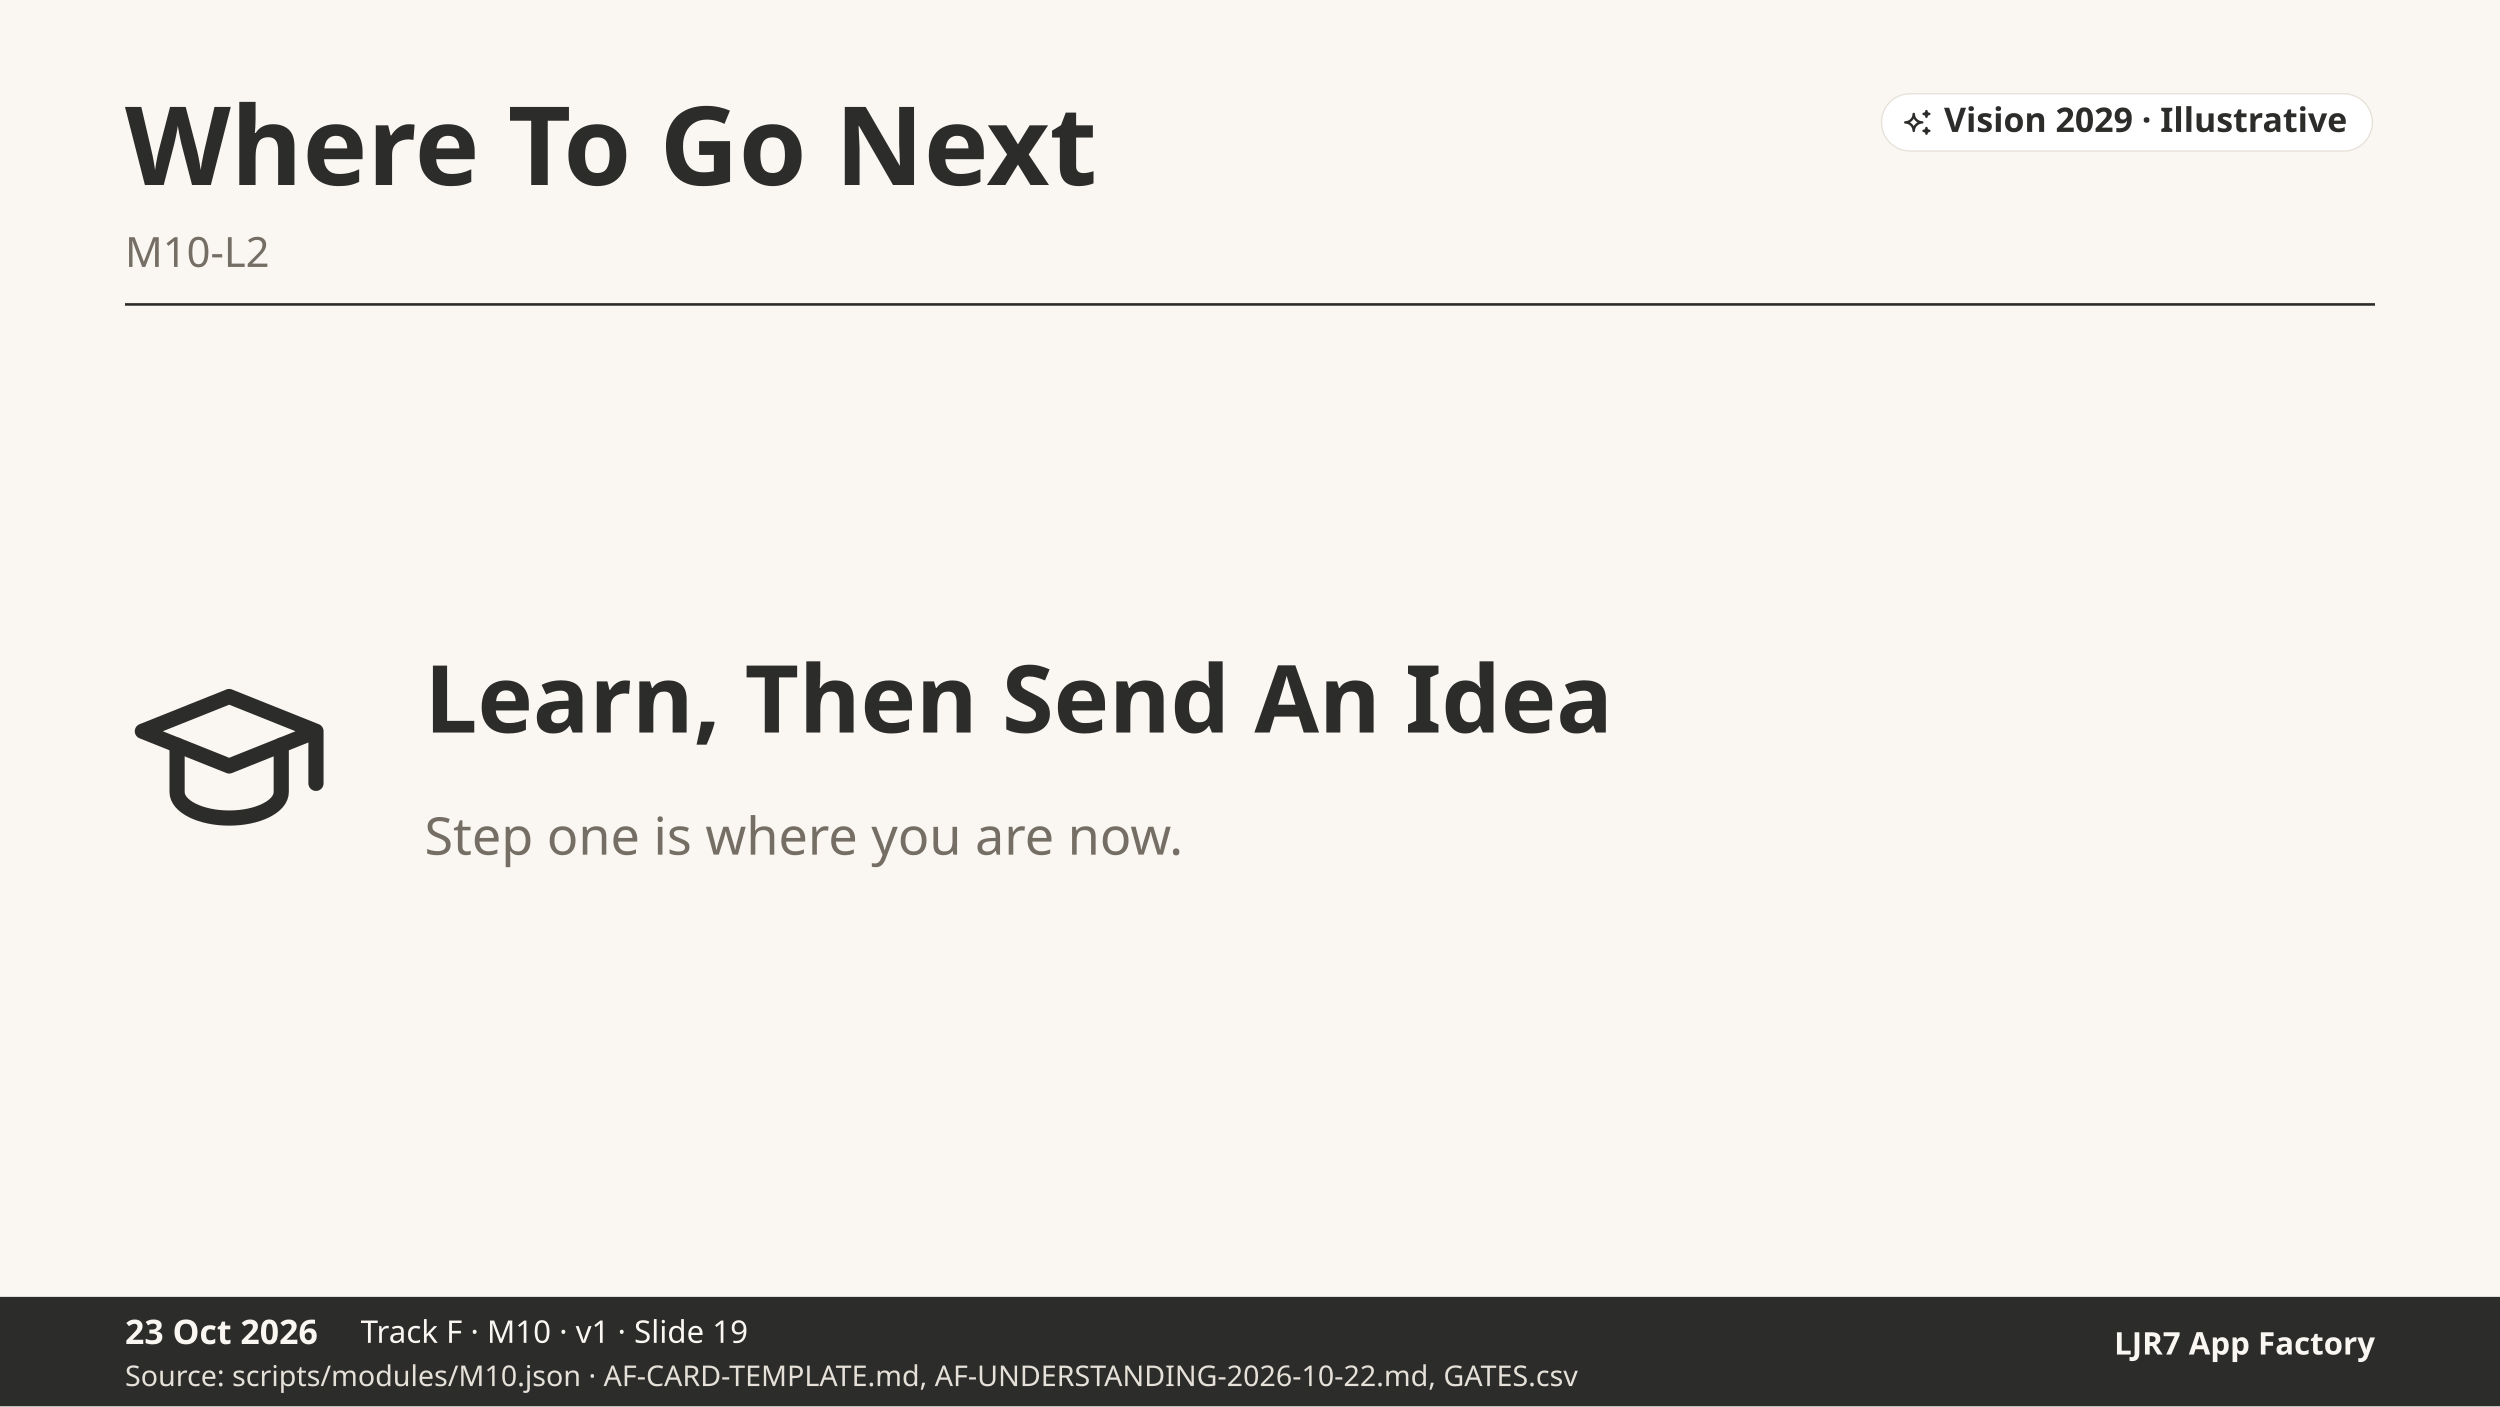
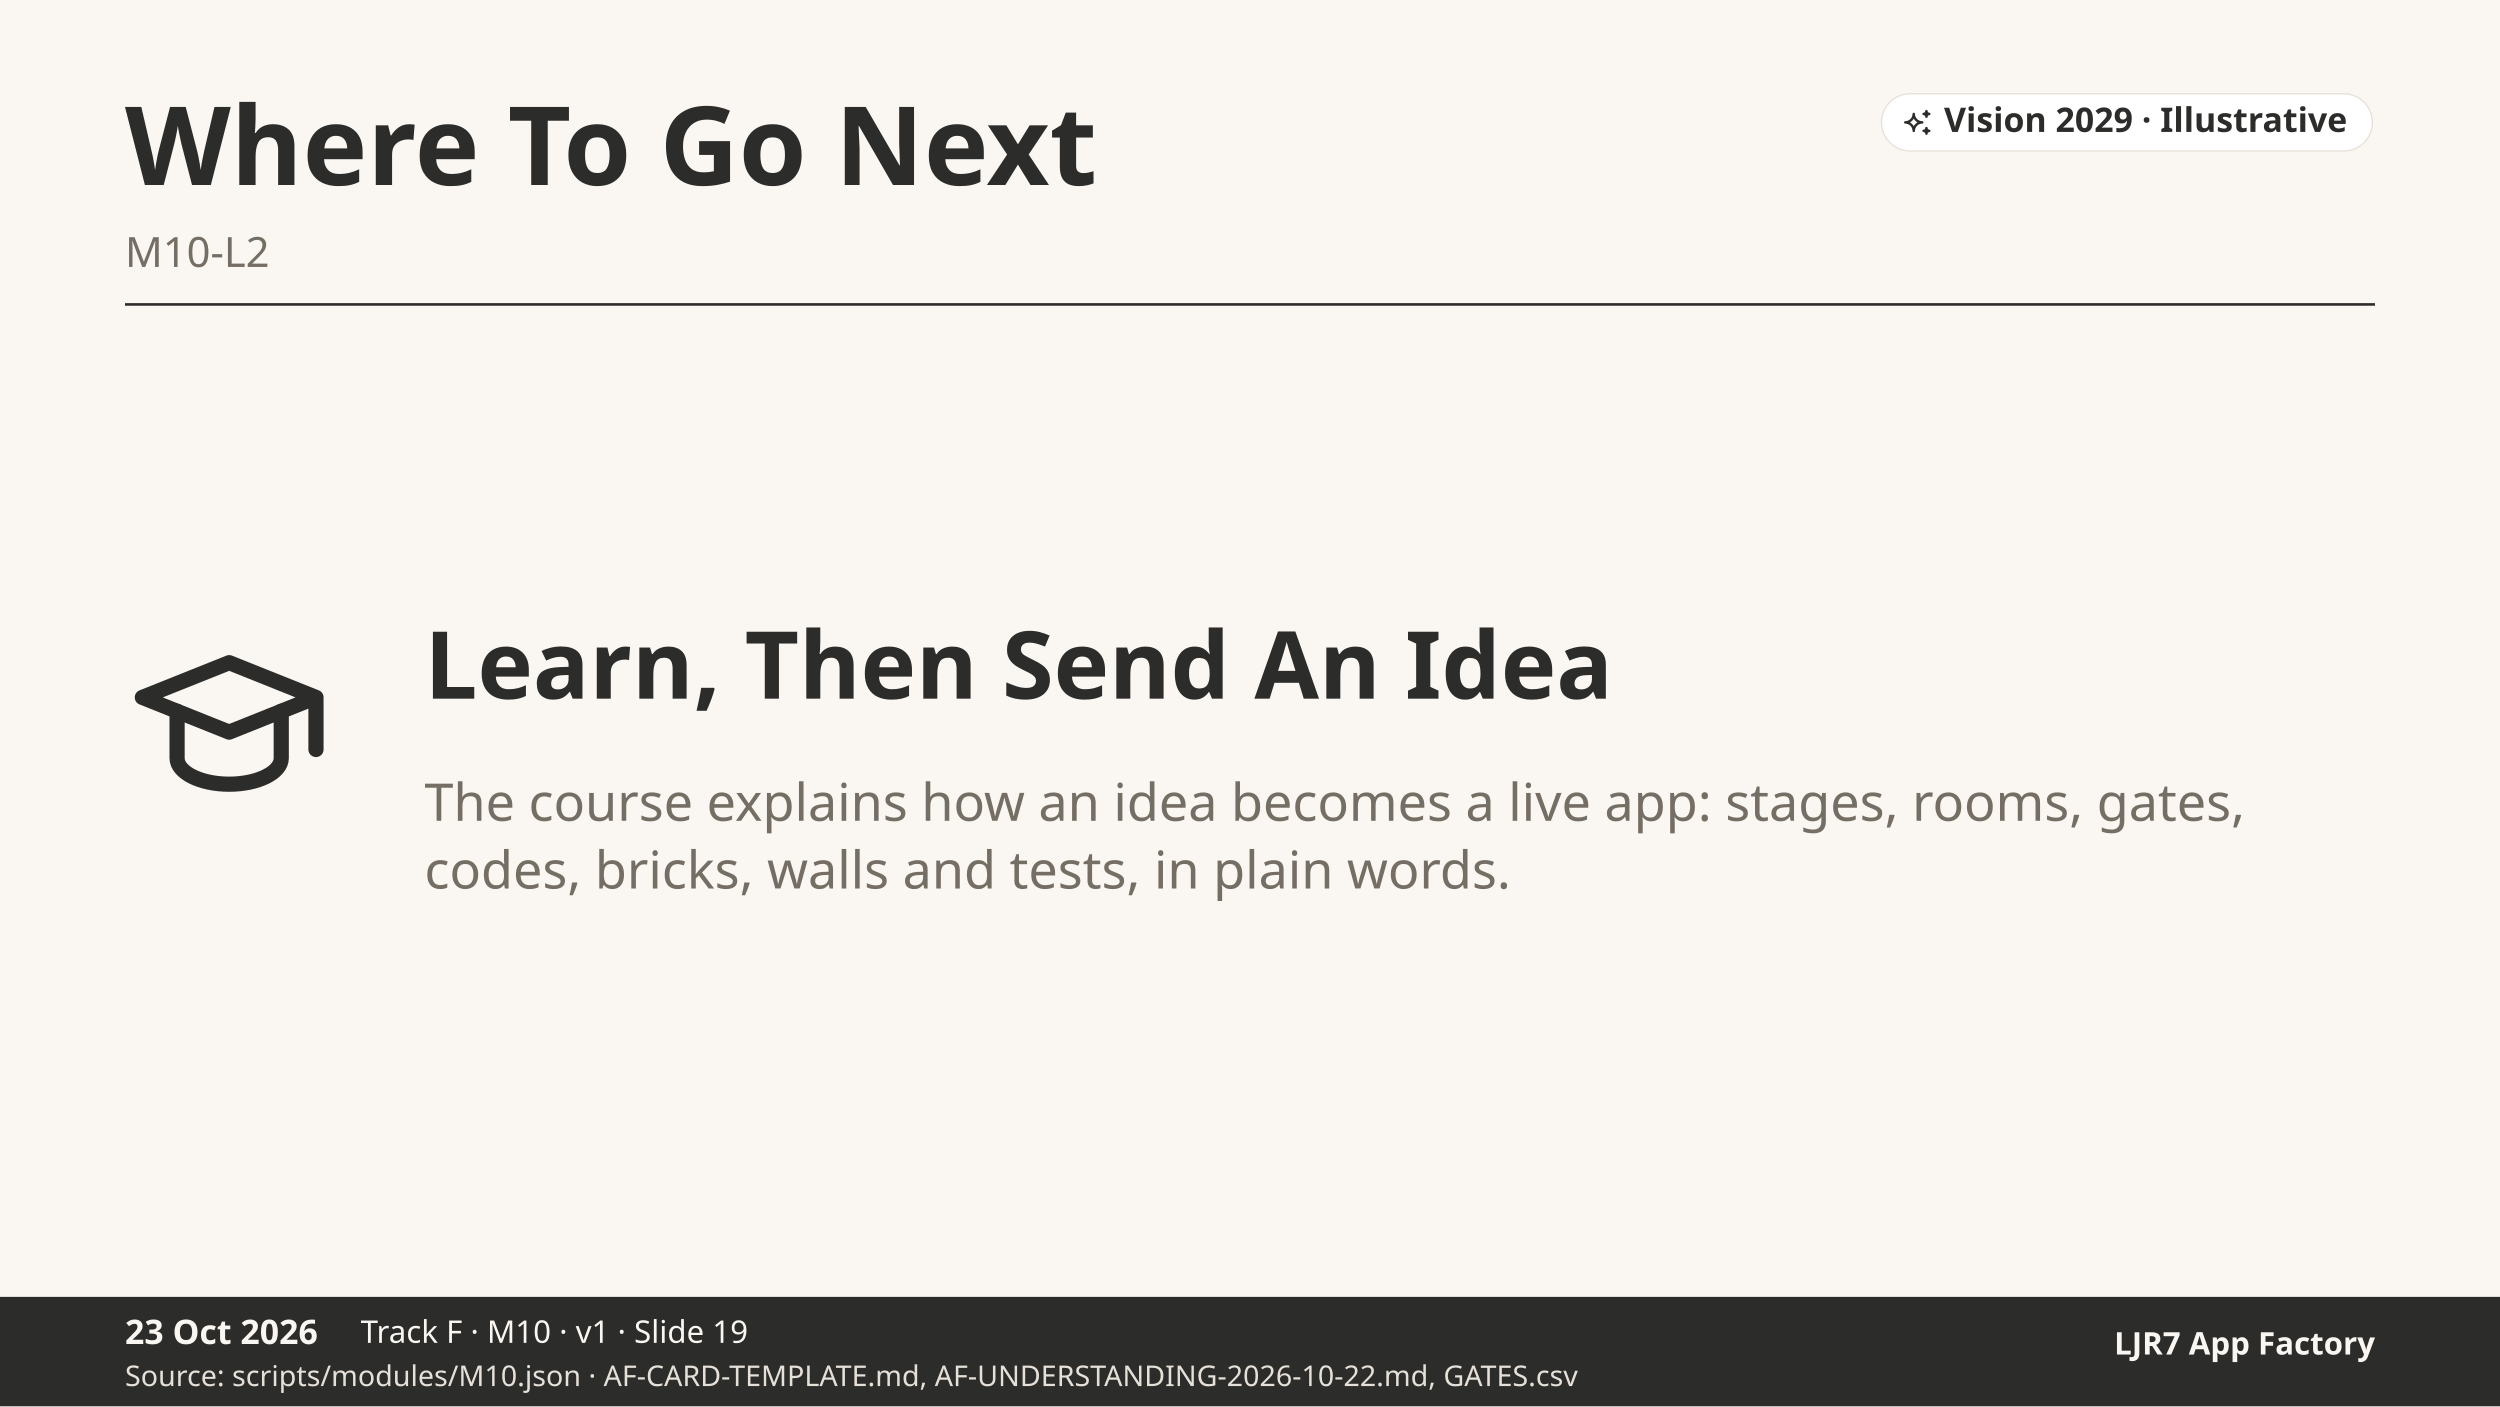
<svg xmlns="http://www.w3.org/2000/svg" width="1920" height="1080" viewBox="0 0 1920 1080">
  <defs>
    <filter id="soft" x="-10%" y="-10%" width="120%" height="130%">
      <feDropShadow dx="0" dy="3" stdDeviation="6" flood-color="#2C2C2A" flood-opacity="0.08" />
    </filter>
  </defs>
  <rect width="1920" height="1080" fill="#FAF7F2" />
  <text x="96.0" y="142.1" font-family="Lexend" font-size="84" font-weight="700" fill="#2C2C2A" text-anchor="start">Where To Go Next</text>
  <text x="96.0" y="205.0" font-family="Lexend" font-size="32" font-weight="400" fill="#756E65" text-anchor="start">M10-L2</text>
  <rect x="96.0" y="232.8" width="1728.0" height="2.0" rx="0" fill="#2C2C2A" />
  <rect x="1445.0" y="72.0" width="377.0" height="44.0" rx="22.0" fill="#FFFFFF" stroke="#E5E0D8" stroke-width="1" />
  <g transform="translate(1460.0,81.0) scale(1.0833)" fill="none" stroke="#2C2C2A" stroke-width="1.75" stroke-linecap="round" stroke-linejoin="round">
    <path d="M16 18a2 2 0 0 1 2 2a2 2 0 0 1 2 -2a2 2 0 0 1 -2 -2a2 2 0 0 1 -2 2zm0 -12a2 2 0 0 1 2 2a2 2 0 0 1 2 -2a2 2 0 0 1 -2 -2a2 2 0 0 1 -2 2zm-7 12a6 6 0 0 1 6 -6a6 6 0 0 1 -6 -6a6 6 0 0 1 -6 6a6 6 0 0 1 6 6z" />
  </g>
  <text x="1493.0" y="101.3" font-family="Lexend" font-size="26" font-weight="600" fill="#2C2C2A" text-anchor="start">Vision 2029 · Illustrative</text>
  <rect x="0.0" y="996.0" width="1920.0" height="84.0" rx="0" fill="#2C2C2A" />
  <text x="96.0" y="1032.2" font-family="Lexend" font-size="26" font-weight="700" fill="#FAF7F2" text-anchor="start">23 Oct 2026</text>
  <text x="277.0" y="1031.3" font-family="Lexend" font-size="24" font-weight="400" fill="#FAF7F2" text-anchor="start">Track F · M10 · v1 · Slide 19</text>
  <text x="96.0" y="1064.5" font-family="Lexend" font-size="22" font-weight="400" fill="#E5E0D8" text-anchor="start">Source: scripts/modules/M10.json · AF-CARD-TEMPLATE.md, AF-UNDERSTANDING-2026-10-22.md, GATES.csv</text>
  <text x="1824.0" y="1040.3" font-family="Lexend" font-size="24" font-weight="600" fill="#FAF7F2" text-anchor="end">LJR7 App Factory</text>
-   <g transform="translate(96.0,501.6) scale(6.6667)" fill="none" stroke="#2C2C2A" stroke-width="1.75" stroke-linecap="round" stroke-linejoin="round">
+   <g transform="translate(96.0,475.6) scale(6.6667)" fill="none" stroke="#2C2C2A" stroke-width="1.75" stroke-linecap="round" stroke-linejoin="round">
    <path d="M22 9l-10 -4l-10 4l10 4l10 -4v6" />
    <path d="M6 10.6v5.4a6 3 0 0 0 12 0v-5.4" />
  </g>
-   <text x="326.0" y="562.6" font-family="Lexend" font-size="72" font-weight="700" fill="#2C2C2A" text-anchor="start">Learn, Then Send An Idea</text>
-   <text x="326.0" y="656.4" font-family="Lexend" font-size="40" font-weight="400" fill="#756E65" text-anchor="start">Step one is where you are now.</text>
+   <text x="326.0" y="536.6" font-family="Lexend" font-size="72" font-weight="700" fill="#2C2C2A" text-anchor="start">Learn, Then Send An Idea</text>
+   <text x="326.0" y="630.4" font-family="Lexend" font-size="40" font-weight="400" fill="#756E65" text-anchor="start">The course explains how an idea becomes a live app: stages, rooms, gates,</text>
+   <text x="326.0" y="682.4" font-family="Lexend" font-size="40" font-weight="400" fill="#756E65" text-anchor="start">codes, bricks, walls and tests, in plain words.</text>
</svg>
